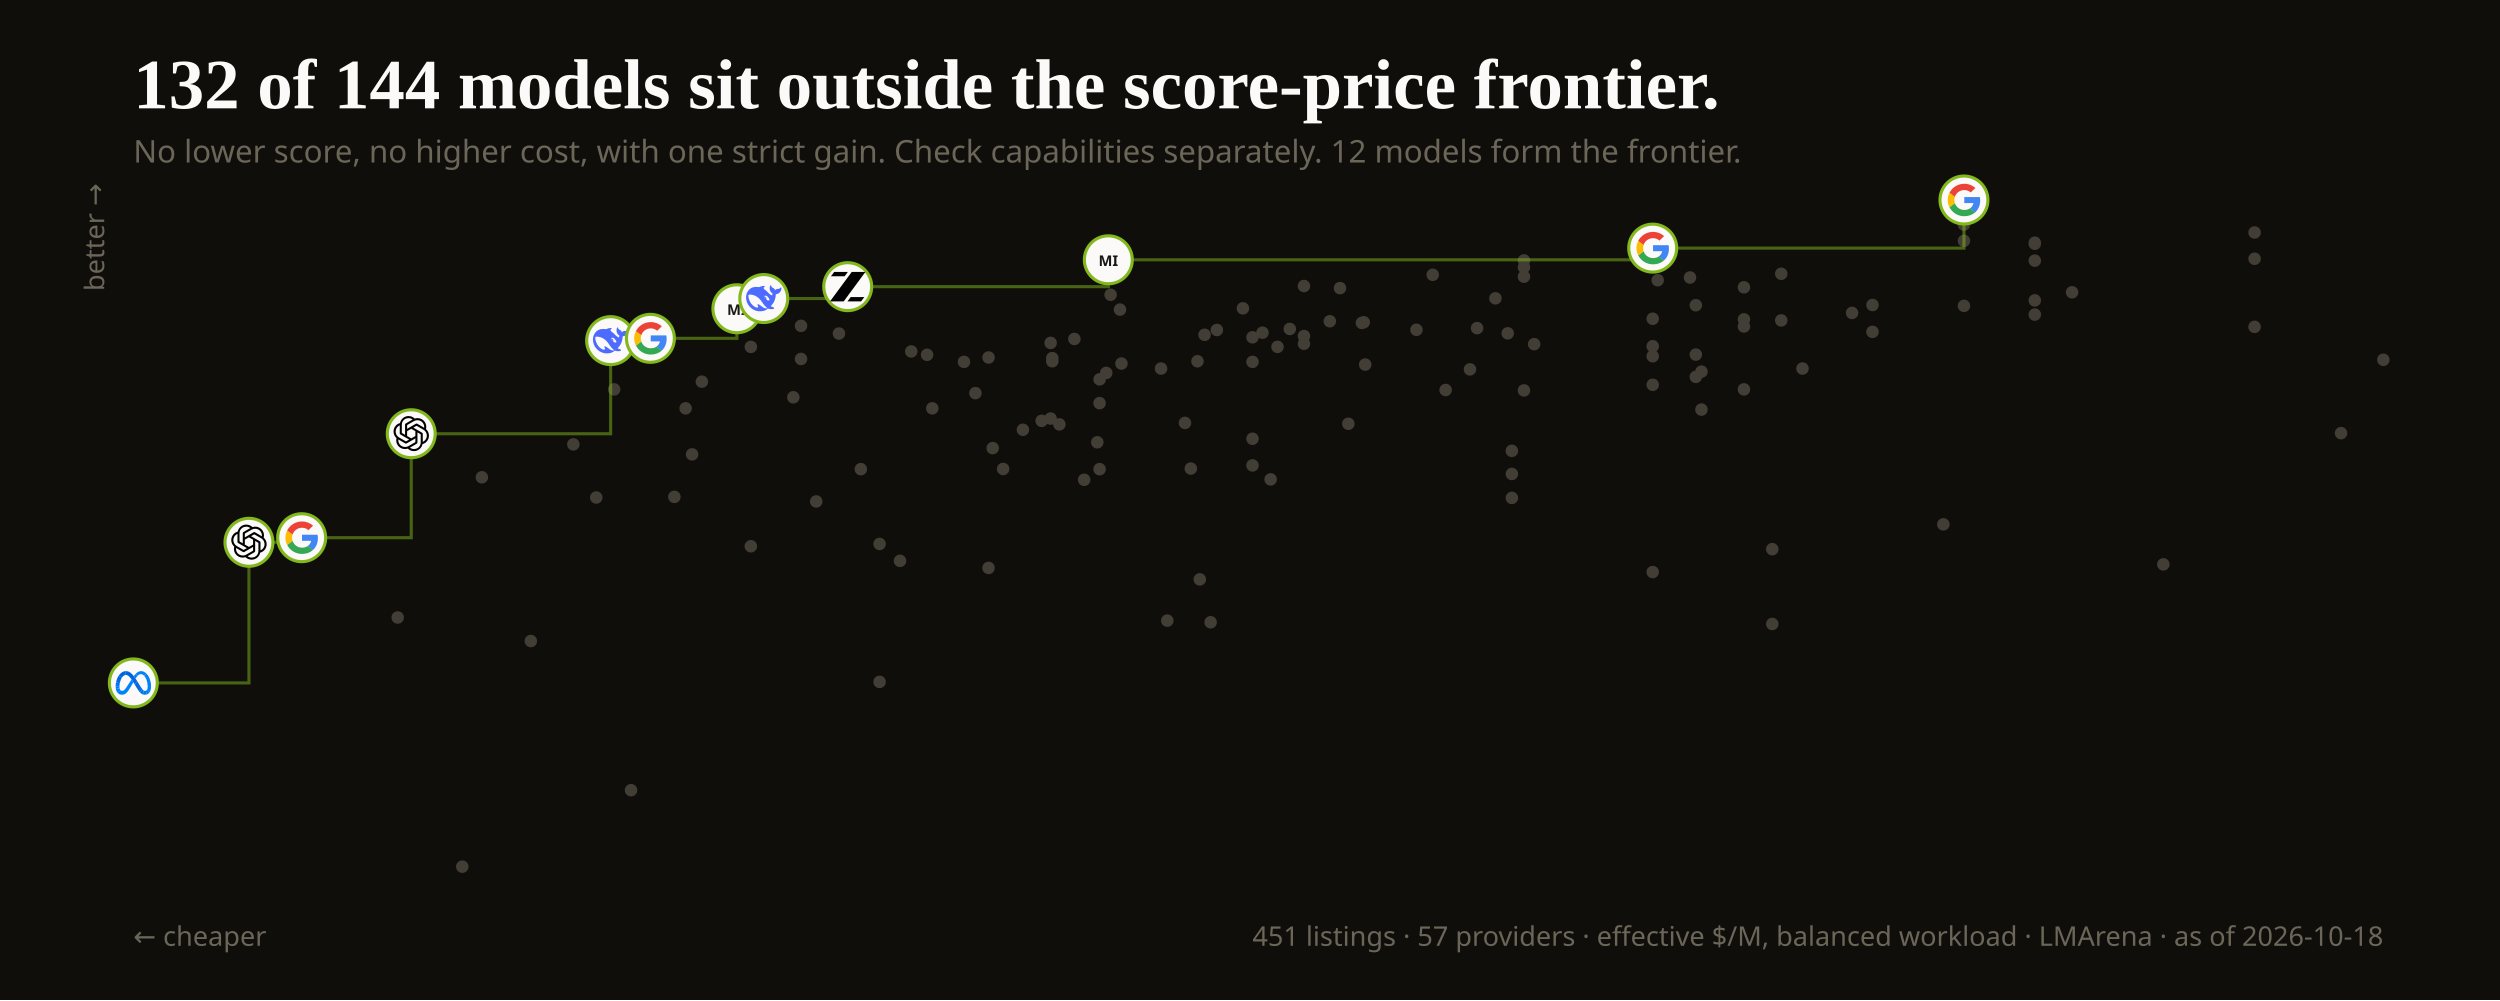
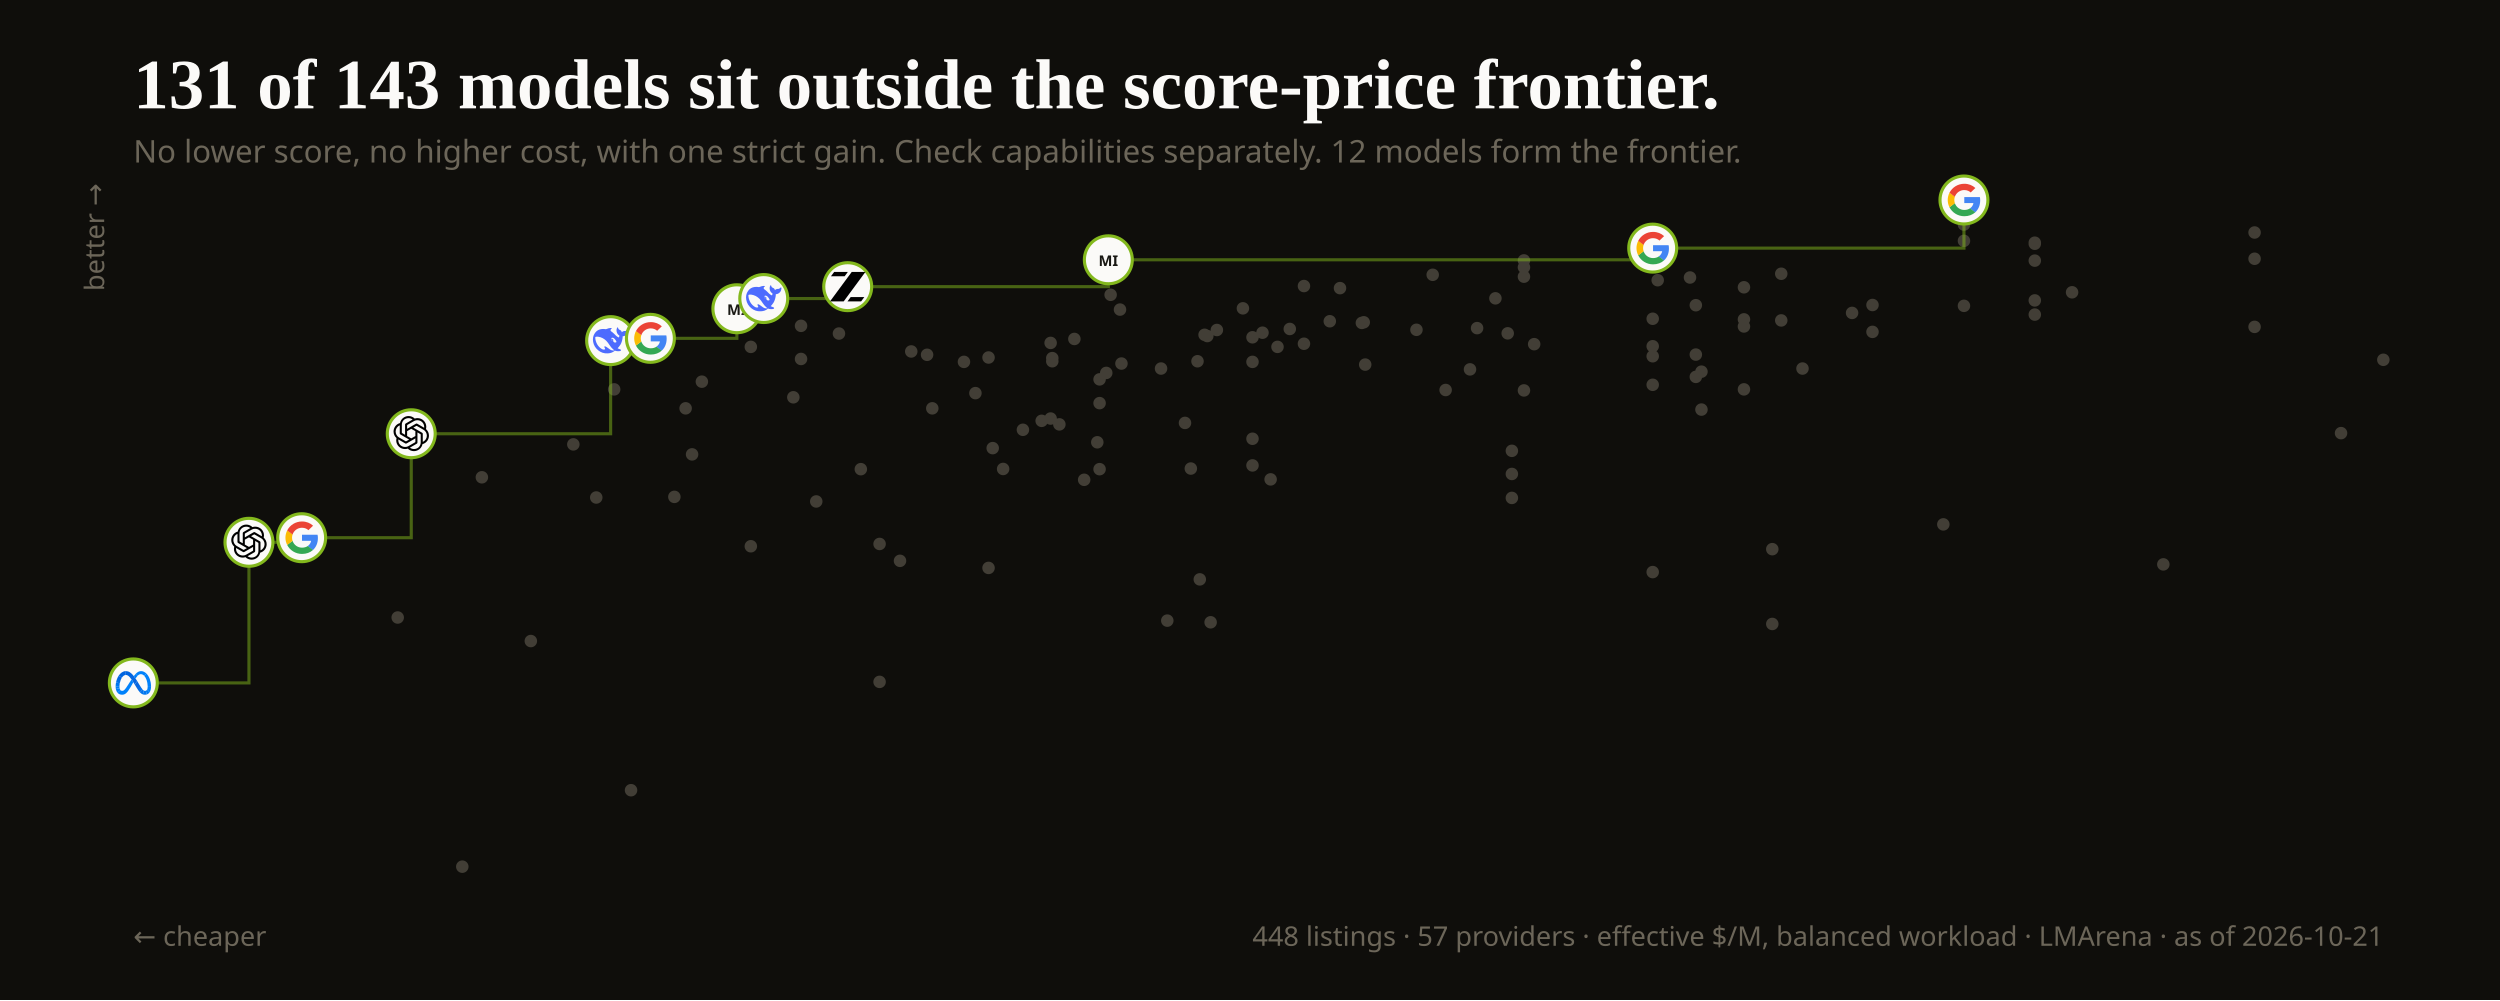
- <svg xmlns="http://www.w3.org/2000/svg" viewBox="0 0 1200 480" width="1200" height="480" role="img" aria-label="132 of 144 rated, priced models are off the score-price frontier. 12 are on it. Capability requirements are separate.">
+ <svg xmlns="http://www.w3.org/2000/svg" viewBox="0 0 1200 480" width="1200" height="480" role="img" aria-label="131 of 143 rated, priced models are off the score-price frontier. 12 are on it. Capability requirements are separate.">
  <rect width="1200" height="480" fill="#0F0E0B" />
-   <text x="64" y="52" fill="#FBFAF8" font-family="Georgia, 'Times New Roman', serif" font-size="34" font-weight="600">132 of 144 models sit outside the score-price frontier.</text>
+   <text x="64" y="52" fill="#FBFAF8" font-family="Georgia, 'Times New Roman', serif" font-size="34" font-weight="600">131 of 143 models sit outside the score-price frontier.</text>
  <text x="64" y="78" fill="#6C6659" font-family="system-ui, sans-serif" font-size="15">No lower score, no higher cost, with one strict gain. Check capabilities separately. 12 models form the frontier.</text>
-   <path d="M942.7 115.6m-3 0a3 3 0 1 0 6 0a3 3 0 1 0 -6 0M679.9 158.3m-3 0a3 3 0 1 0 6 0a3 3 0 1 0 -6 0M736.4 165.2m-3 0a3 3 0 1 0 6 0a3 3 0 1 0 -6 0M837.1 153.3m-3 0a3 3 0 1 0 6 0a3 3 0 1 0 -6 0M837.1 137.9m-3 0a3 3 0 1 0 6 0a3 3 0 1 0 -6 0M380.8 190.7m-3 0a3 3 0 1 0 6 0a3 3 0 1 0 -6 0M837.1 186.9m-3 0a3 3 0 1 0 6 0a3 3 0 1 0 -6 0M942.7 107.8m-3 0a3 3 0 1 0 6 0a3 3 0 1 0 -6 0M793.3 184.7m-3 0a3 3 0 1 0 6 0a3 3 0 1 0 -6 0M1082.2 156.9m-3 0a3 3 0 1 0 6 0a3 3 0 1 0 -6 0M731.5 125.0m-3 0a3 3 0 1 0 6 0a3 3 0 1 0 -6 0M1082.2 111.6m-3 0a3 3 0 1 0 6 0a3 3 0 1 0 -6 0M286.2 238.8m-3 0a3 3 0 1 0 6 0a3 3 0 1 0 -6 0M625.9 137.3m-3 0a3 3 0 1 0 6 0a3 3 0 1 0 -6 0M619.1 157.9m-3 0a3 3 0 1 0 6 0a3 3 0 1 0 -6 0M793.3 126.8m-3 0a3 3 0 1 0 6 0a3 3 0 1 0 -6 0M793.3 166.2m-3 0a3 3 0 1 0 6 0a3 3 0 1 0 -6 0M527.8 193.5m-3 0a3 3 0 1 0 6 0a3 3 0 1 0 -6 0M731.5 128.3m-3 0a3 3 0 1 0 6 0a3 3 0 1 0 -6 0M557.3 176.9m-3 0a3 3 0 1 0 6 0a3 3 0 1 0 -6 0M976.7 116.5m-3 0a3 3 0 1 0 6 0a3 3 0 1 0 -6 0M687.7 131.9m-3 0a3 3 0 1 0 6 0a3 3 0 1 0 -6 0M601.2 161.9m-3 0a3 3 0 1 0 6 0a3 3 0 1 0 -6 0M709.0 157.5m-3 0a3 3 0 1 0 6 0a3 3 0 1 0 -6 0M795.7 134.5m-3 0a3 3 0 1 0 6 0a3 3 0 1 0 -6 0M731.5 132.8m-3 0a3 3 0 1 0 6 0a3 3 0 1 0 -6 0M504.3 164.6m-3 0a3 3 0 1 0 6 0a3 3 0 1 0 -6 0M855.0 153.8m-3 0a3 3 0 1 0 6 0a3 3 0 1 0 -6 0M942.7 146.8m-3 0a3 3 0 1 0 6 0a3 3 0 1 0 -6 0M793.3 153.0m-3 0a3 3 0 1 0 6 0a3 3 0 1 0 -6 0M402.7 160.1m-3 0a3 3 0 1 0 6 0a3 3 0 1 0 -6 0M837.1 156.7m-3 0a3 3 0 1 0 6 0a3 3 0 1 0 -6 0M643.2 138.3m-3 0a3 3 0 1 0 6 0a3 3 0 1 0 -6 0M1082.2 124.2m-3 0a3 3 0 1 0 6 0a3 3 0 1 0 -6 0M537.6 148.6m-3 0a3 3 0 1 0 6 0a3 3 0 1 0 -6 0M515.7 162.7m-3 0a3 3 0 1 0 6 0a3 3 0 1 0 -6 0M976.7 144.2m-3 0a3 3 0 1 0 6 0a3 3 0 1 0 -6 0M811.2 133.2m-3 0a3 3 0 1 0 6 0a3 3 0 1 0 -6 0M693.9 187.2m-3 0a3 3 0 1 0 6 0a3 3 0 1 0 -6 0M793.3 171.0m-3 0a3 3 0 1 0 6 0a3 3 0 1 0 -6 0M994.6 140.3m-3 0a3 3 0 1 0 6 0a3 3 0 1 0 -6 0M654.6 154.7m-3 0a3 3 0 1 0 6 0a3 3 0 1 0 -6 0M533.1 141.5m-3 0a3 3 0 1 0 6 0a3 3 0 1 0 -6 0M360.4 166.5m-3 0a3 3 0 1 0 6 0a3 3 0 1 0 -6 0M596.6 148.0m-3 0a3 3 0 1 0 6 0a3 3 0 1 0 -6 0M976.7 125.1m-3 0a3 3 0 1 0 6 0a3 3 0 1 0 -6 0M717.8 143.2m-3 0a3 3 0 1 0 6 0a3 3 0 1 0 -6 0M384.5 156.4m-3 0a3 3 0 1 0 6 0a3 3 0 1 0 -6 0M578.2 160.7m-3 0a3 3 0 1 0 6 0a3 3 0 1 0 -6 0M723.7 160.0m-3 0a3 3 0 1 0 6 0a3 3 0 1 0 -6 0M481.5 225.1m-3 0a3 3 0 1 0 6 0a3 3 0 1 0 -6 0M527.8 182.1m-3 0a3 3 0 1 0 6 0a3 3 0 1 0 -6 0M508.5 203.7m-3 0a3 3 0 1 0 6 0a3 3 0 1 0 -6 0M705.6 177.3m-3 0a3 3 0 1 0 6 0a3 3 0 1 0 -6 0M889.0 150.2m-3 0a3 3 0 1 0 6 0a3 3 0 1 0 -6 0M476.5 215.1m-3 0a3 3 0 1 0 6 0a3 3 0 1 0 -6 0M538.3 174.5m-3 0a3 3 0 1 0 6 0a3 3 0 1 0 -6 0M468.2 188.7m-3 0a3 3 0 1 0 6 0a3 3 0 1 0 -6 0M531.0 179.0m-3 0a3 3 0 1 0 6 0a3 3 0 1 0 -6 0M574.8 173.4m-3 0a3 3 0 1 0 6 0a3 3 0 1 0 -6 0M294.8 186.9m-3 0a3 3 0 1 0 6 0a3 3 0 1 0 -6 0M855.0 131.4m-3 0a3 3 0 1 0 6 0a3 3 0 1 0 -6 0M898.8 146.4m-3 0a3 3 0 1 0 6 0a3 3 0 1 0 -6 0M606.0 159.7m-3 0a3 3 0 1 0 6 0a3 3 0 1 0 -6 0M526.7 212.3m-3 0a3 3 0 1 0 6 0a3 3 0 1 0 -6 0M638.3 154.2m-3 0a3 3 0 1 0 6 0a3 3 0 1 0 -6 0M976.7 117.0m-3 0a3 3 0 1 0 6 0a3 3 0 1 0 -6 0M336.9 183.2m-3 0a3 3 0 1 0 6 0a3 3 0 1 0 -6 0M653.7 155.0m-3 0a3 3 0 1 0 6 0a3 3 0 1 0 -6 0M332.2 218.1m-3 0a3 3 0 1 0 6 0a3 3 0 1 0 -6 0M625.9 161.3m-3 0a3 3 0 1 0 6 0a3 3 0 1 0 -6 0M865.2 176.9m-3 0a3 3 0 1 0 6 0a3 3 0 1 0 -6 0M504.3 200.9m-3 0a3 3 0 1 0 6 0a3 3 0 1 0 -6 0M601.2 210.6m-3 0a3 3 0 1 0 6 0a3 3 0 1 0 -6 0M437.4 168.7m-3 0a3 3 0 1 0 6 0a3 3 0 1 0 -6 0M976.7 151.0m-3 0a3 3 0 1 0 6 0a3 3 0 1 0 -6 0M814.0 170.2m-3 0a3 3 0 1 0 6 0a3 3 0 1 0 -6 0M527.8 225.2m-3 0a3 3 0 1 0 6 0a3 3 0 1 0 -6 0M731.5 187.4m-3 0a3 3 0 1 0 6 0a3 3 0 1 0 -6 0M584.1 158.4m-3 0a3 3 0 1 0 6 0a3 3 0 1 0 -6 0M898.8 159.3m-3 0a3 3 0 1 0 6 0a3 3 0 1 0 -6 0M445.0 170.3m-3 0a3 3 0 1 0 6 0a3 3 0 1 0 -6 0M474.5 171.6m-3 0a3 3 0 1 0 6 0a3 3 0 1 0 -6 0M505.1 173.4m-3 0a3 3 0 1 0 6 0a3 3 0 1 0 -6 0M491.0 206.3m-3 0a3 3 0 1 0 6 0a3 3 0 1 0 -6 0M462.7 173.7m-3 0a3 3 0 1 0 6 0a3 3 0 1 0 -6 0M505.1 171.9m-3 0a3 3 0 1 0 6 0a3 3 0 1 0 -6 0M609.9 230.1m-3 0a3 3 0 1 0 6 0a3 3 0 1 0 -6 0M814.0 180.9m-3 0a3 3 0 1 0 6 0a3 3 0 1 0 -6 0M568.8 203.0m-3 0a3 3 0 1 0 6 0a3 3 0 1 0 -6 0M323.7 238.5m-3 0a3 3 0 1 0 6 0a3 3 0 1 0 -6 0M1144.0 172.7m-3 0a3 3 0 1 0 6 0a3 3 0 1 0 -6 0M329.1 196.0m-3 0a3 3 0 1 0 6 0a3 3 0 1 0 -6 0M625.9 165.0m-3 0a3 3 0 1 0 6 0a3 3 0 1 0 -6 0M447.5 196.0m-3 0a3 3 0 1 0 6 0a3 3 0 1 0 -6 0M655.3 175.0m-3 0a3 3 0 1 0 6 0a3 3 0 1 0 -6 0M384.5 172.3m-3 0a3 3 0 1 0 6 0a3 3 0 1 0 -6 0M601.2 223.4m-3 0a3 3 0 1 0 6 0a3 3 0 1 0 -6 0M601.2 173.7m-3 0a3 3 0 1 0 6 0a3 3 0 1 0 -6 0M814.0 146.5m-3 0a3 3 0 1 0 6 0a3 3 0 1 0 -6 0M613.2 166.5m-3 0a3 3 0 1 0 6 0a3 3 0 1 0 -6 0M391.8 240.7m-3 0a3 3 0 1 0 6 0a3 3 0 1 0 -6 0M413.2 225.2m-3 0a3 3 0 1 0 6 0a3 3 0 1 0 -6 0M816.7 178.4m-3 0a3 3 0 1 0 6 0a3 3 0 1 0 -6 0M725.7 216.4m-3 0a3 3 0 1 0 6 0a3 3 0 1 0 -6 0M816.7 196.6m-3 0a3 3 0 1 0 6 0a3 3 0 1 0 -6 0M571.6 224.9m-3 0a3 3 0 1 0 6 0a3 3 0 1 0 -6 0M360.4 262.2m-3 0a3 3 0 1 0 6 0a3 3 0 1 0 -6 0M500.0 202.0m-3 0a3 3 0 1 0 6 0a3 3 0 1 0 -6 0M231.3 229.1m-3 0a3 3 0 1 0 6 0a3 3 0 1 0 -6 0M275.2 213.3m-3 0a3 3 0 1 0 6 0a3 3 0 1 0 -6 0M725.7 227.5m-3 0a3 3 0 1 0 6 0a3 3 0 1 0 -6 0M725.7 239.0m-3 0a3 3 0 1 0 6 0a3 3 0 1 0 -6 0M190.9 296.4m-3 0a3 3 0 1 0 6 0a3 3 0 1 0 -6 0M647.2 203.4m-3 0a3 3 0 1 0 6 0a3 3 0 1 0 -6 0M254.8 307.7m-3 0a3 3 0 1 0 6 0a3 3 0 1 0 -6 0M520.4 230.3m-3 0a3 3 0 1 0 6 0a3 3 0 1 0 -6 0M1123.7 207.9m-3 0a3 3 0 1 0 6 0a3 3 0 1 0 -6 0M432.0 269.2m-3 0a3 3 0 1 0 6 0a3 3 0 1 0 -6 0M793.3 274.6m-3 0a3 3 0 1 0 6 0a3 3 0 1 0 -6 0M581.1 298.7m-3 0a3 3 0 1 0 6 0a3 3 0 1 0 -6 0M221.9 416.0m-3 0a3 3 0 1 0 6 0a3 3 0 1 0 -6 0M302.9 379.3m-3 0a3 3 0 1 0 6 0a3 3 0 1 0 -6 0M474.5 272.6m-3 0a3 3 0 1 0 6 0a3 3 0 1 0 -6 0M422.2 327.3m-3 0a3 3 0 1 0 6 0a3 3 0 1 0 -6 0M850.7 299.5m-3 0a3 3 0 1 0 6 0a3 3 0 1 0 -6 0M850.7 263.6m-3 0a3 3 0 1 0 6 0a3 3 0 1 0 -6 0M575.9 278.1m-3 0a3 3 0 1 0 6 0a3 3 0 1 0 -6 0M422.2 261.1m-3 0a3 3 0 1 0 6 0a3 3 0 1 0 -6 0M560.3 297.9m-3 0a3 3 0 1 0 6 0a3 3 0 1 0 -6 0M932.8 251.7m-3 0a3 3 0 1 0 6 0a3 3 0 1 0 -6 0M1038.4 270.9m-3 0a3 3 0 1 0 6 0a3 3 0 1 0 -6 0" fill="#6C6659" fill-opacity="0.55" />
+   <path d="M942.7 115.6m-3 0a3 3 0 1 0 6 0a3 3 0 1 0 -6 0M679.9 158.3m-3 0a3 3 0 1 0 6 0a3 3 0 1 0 -6 0M736.4 165.2m-3 0a3 3 0 1 0 6 0a3 3 0 1 0 -6 0M837.1 153.3m-3 0a3 3 0 1 0 6 0a3 3 0 1 0 -6 0M837.1 137.9m-3 0a3 3 0 1 0 6 0a3 3 0 1 0 -6 0M380.8 190.7m-3 0a3 3 0 1 0 6 0a3 3 0 1 0 -6 0M837.1 186.9m-3 0a3 3 0 1 0 6 0a3 3 0 1 0 -6 0M942.7 107.8m-3 0a3 3 0 1 0 6 0a3 3 0 1 0 -6 0M793.3 184.7m-3 0a3 3 0 1 0 6 0a3 3 0 1 0 -6 0M1082.2 156.9m-3 0a3 3 0 1 0 6 0a3 3 0 1 0 -6 0M731.5 125.0m-3 0a3 3 0 1 0 6 0a3 3 0 1 0 -6 0M1082.2 111.6m-3 0a3 3 0 1 0 6 0a3 3 0 1 0 -6 0M286.2 238.8m-3 0a3 3 0 1 0 6 0a3 3 0 1 0 -6 0M625.9 137.3m-3 0a3 3 0 1 0 6 0a3 3 0 1 0 -6 0M619.1 157.9m-3 0a3 3 0 1 0 6 0a3 3 0 1 0 -6 0M793.3 126.8m-3 0a3 3 0 1 0 6 0a3 3 0 1 0 -6 0M793.3 166.2m-3 0a3 3 0 1 0 6 0a3 3 0 1 0 -6 0M527.8 193.5m-3 0a3 3 0 1 0 6 0a3 3 0 1 0 -6 0M731.5 128.3m-3 0a3 3 0 1 0 6 0a3 3 0 1 0 -6 0M557.3 176.9m-3 0a3 3 0 1 0 6 0a3 3 0 1 0 -6 0M976.7 116.5m-3 0a3 3 0 1 0 6 0a3 3 0 1 0 -6 0M687.7 131.9m-3 0a3 3 0 1 0 6 0a3 3 0 1 0 -6 0M601.2 161.9m-3 0a3 3 0 1 0 6 0a3 3 0 1 0 -6 0M709.0 157.5m-3 0a3 3 0 1 0 6 0a3 3 0 1 0 -6 0M795.7 134.5m-3 0a3 3 0 1 0 6 0a3 3 0 1 0 -6 0M731.5 132.8m-3 0a3 3 0 1 0 6 0a3 3 0 1 0 -6 0M504.3 164.6m-3 0a3 3 0 1 0 6 0a3 3 0 1 0 -6 0M855.0 153.8m-3 0a3 3 0 1 0 6 0a3 3 0 1 0 -6 0M942.7 146.8m-3 0a3 3 0 1 0 6 0a3 3 0 1 0 -6 0M793.3 153.0m-3 0a3 3 0 1 0 6 0a3 3 0 1 0 -6 0M402.7 160.1m-3 0a3 3 0 1 0 6 0a3 3 0 1 0 -6 0M837.1 156.7m-3 0a3 3 0 1 0 6 0a3 3 0 1 0 -6 0M643.2 138.3m-3 0a3 3 0 1 0 6 0a3 3 0 1 0 -6 0M1082.2 124.2m-3 0a3 3 0 1 0 6 0a3 3 0 1 0 -6 0M537.6 148.6m-3 0a3 3 0 1 0 6 0a3 3 0 1 0 -6 0M515.7 162.7m-3 0a3 3 0 1 0 6 0a3 3 0 1 0 -6 0M976.7 144.2m-3 0a3 3 0 1 0 6 0a3 3 0 1 0 -6 0M811.2 133.2m-3 0a3 3 0 1 0 6 0a3 3 0 1 0 -6 0M693.9 187.2m-3 0a3 3 0 1 0 6 0a3 3 0 1 0 -6 0M793.3 171.0m-3 0a3 3 0 1 0 6 0a3 3 0 1 0 -6 0M994.6 140.3m-3 0a3 3 0 1 0 6 0a3 3 0 1 0 -6 0M654.6 154.7m-3 0a3 3 0 1 0 6 0a3 3 0 1 0 -6 0M533.1 141.5m-3 0a3 3 0 1 0 6 0a3 3 0 1 0 -6 0M360.4 166.5m-3 0a3 3 0 1 0 6 0a3 3 0 1 0 -6 0M596.6 148.0m-3 0a3 3 0 1 0 6 0a3 3 0 1 0 -6 0M976.7 125.1m-3 0a3 3 0 1 0 6 0a3 3 0 1 0 -6 0M717.8 143.2m-3 0a3 3 0 1 0 6 0a3 3 0 1 0 -6 0M384.5 156.4m-3 0a3 3 0 1 0 6 0a3 3 0 1 0 -6 0M578.2 160.7m-3 0a3 3 0 1 0 6 0a3 3 0 1 0 -6 0M723.7 160.0m-3 0a3 3 0 1 0 6 0a3 3 0 1 0 -6 0M481.5 225.1m-3 0a3 3 0 1 0 6 0a3 3 0 1 0 -6 0M527.8 182.1m-3 0a3 3 0 1 0 6 0a3 3 0 1 0 -6 0M508.5 203.7m-3 0a3 3 0 1 0 6 0a3 3 0 1 0 -6 0M705.6 177.3m-3 0a3 3 0 1 0 6 0a3 3 0 1 0 -6 0M889.0 150.2m-3 0a3 3 0 1 0 6 0a3 3 0 1 0 -6 0M476.5 215.1m-3 0a3 3 0 1 0 6 0a3 3 0 1 0 -6 0M538.3 174.5m-3 0a3 3 0 1 0 6 0a3 3 0 1 0 -6 0M468.2 188.7m-3 0a3 3 0 1 0 6 0a3 3 0 1 0 -6 0M531.0 179.0m-3 0a3 3 0 1 0 6 0a3 3 0 1 0 -6 0M574.8 173.4m-3 0a3 3 0 1 0 6 0a3 3 0 1 0 -6 0M294.8 186.9m-3 0a3 3 0 1 0 6 0a3 3 0 1 0 -6 0M855.0 131.4m-3 0a3 3 0 1 0 6 0a3 3 0 1 0 -6 0M898.8 146.4m-3 0a3 3 0 1 0 6 0a3 3 0 1 0 -6 0M606.0 159.7m-3 0a3 3 0 1 0 6 0a3 3 0 1 0 -6 0M526.7 212.3m-3 0a3 3 0 1 0 6 0a3 3 0 1 0 -6 0M638.3 154.2m-3 0a3 3 0 1 0 6 0a3 3 0 1 0 -6 0M976.7 117.0m-3 0a3 3 0 1 0 6 0a3 3 0 1 0 -6 0M336.9 183.2m-3 0a3 3 0 1 0 6 0a3 3 0 1 0 -6 0M653.7 155.0m-3 0a3 3 0 1 0 6 0a3 3 0 1 0 -6 0M332.2 218.1m-3 0a3 3 0 1 0 6 0a3 3 0 1 0 -6 0M579.5 161.3m-3 0a3 3 0 1 0 6 0a3 3 0 1 0 -6 0M865.2 176.9m-3 0a3 3 0 1 0 6 0a3 3 0 1 0 -6 0M504.3 200.9m-3 0a3 3 0 1 0 6 0a3 3 0 1 0 -6 0M601.2 210.6m-3 0a3 3 0 1 0 6 0a3 3 0 1 0 -6 0M437.4 168.7m-3 0a3 3 0 1 0 6 0a3 3 0 1 0 -6 0M976.7 151.0m-3 0a3 3 0 1 0 6 0a3 3 0 1 0 -6 0M814.0 170.2m-3 0a3 3 0 1 0 6 0a3 3 0 1 0 -6 0M527.8 225.2m-3 0a3 3 0 1 0 6 0a3 3 0 1 0 -6 0M731.5 187.4m-3 0a3 3 0 1 0 6 0a3 3 0 1 0 -6 0M584.1 158.4m-3 0a3 3 0 1 0 6 0a3 3 0 1 0 -6 0M898.8 159.3m-3 0a3 3 0 1 0 6 0a3 3 0 1 0 -6 0M445.0 170.3m-3 0a3 3 0 1 0 6 0a3 3 0 1 0 -6 0M474.5 171.6m-3 0a3 3 0 1 0 6 0a3 3 0 1 0 -6 0M505.1 173.4m-3 0a3 3 0 1 0 6 0a3 3 0 1 0 -6 0M491.0 206.3m-3 0a3 3 0 1 0 6 0a3 3 0 1 0 -6 0M462.7 173.7m-3 0a3 3 0 1 0 6 0a3 3 0 1 0 -6 0M505.1 171.9m-3 0a3 3 0 1 0 6 0a3 3 0 1 0 -6 0M609.9 230.1m-3 0a3 3 0 1 0 6 0a3 3 0 1 0 -6 0M814.0 180.9m-3 0a3 3 0 1 0 6 0a3 3 0 1 0 -6 0M568.8 203.0m-3 0a3 3 0 1 0 6 0a3 3 0 1 0 -6 0M323.7 238.5m-3 0a3 3 0 1 0 6 0a3 3 0 1 0 -6 0M1144.0 172.7m-3 0a3 3 0 1 0 6 0a3 3 0 1 0 -6 0M329.1 196.0m-3 0a3 3 0 1 0 6 0a3 3 0 1 0 -6 0M625.9 165.0m-3 0a3 3 0 1 0 6 0a3 3 0 1 0 -6 0M447.5 196.0m-3 0a3 3 0 1 0 6 0a3 3 0 1 0 -6 0M655.3 175.0m-3 0a3 3 0 1 0 6 0a3 3 0 1 0 -6 0M384.5 172.3m-3 0a3 3 0 1 0 6 0a3 3 0 1 0 -6 0M601.2 223.4m-3 0a3 3 0 1 0 6 0a3 3 0 1 0 -6 0M601.2 173.7m-3 0a3 3 0 1 0 6 0a3 3 0 1 0 -6 0M814.0 146.5m-3 0a3 3 0 1 0 6 0a3 3 0 1 0 -6 0M613.2 166.5m-3 0a3 3 0 1 0 6 0a3 3 0 1 0 -6 0M391.8 240.7m-3 0a3 3 0 1 0 6 0a3 3 0 1 0 -6 0M413.2 225.2m-3 0a3 3 0 1 0 6 0a3 3 0 1 0 -6 0M816.7 178.4m-3 0a3 3 0 1 0 6 0a3 3 0 1 0 -6 0M725.7 216.4m-3 0a3 3 0 1 0 6 0a3 3 0 1 0 -6 0M816.7 196.6m-3 0a3 3 0 1 0 6 0a3 3 0 1 0 -6 0M571.6 224.9m-3 0a3 3 0 1 0 6 0a3 3 0 1 0 -6 0M360.4 262.2m-3 0a3 3 0 1 0 6 0a3 3 0 1 0 -6 0M500.0 202.0m-3 0a3 3 0 1 0 6 0a3 3 0 1 0 -6 0M231.3 229.1m-3 0a3 3 0 1 0 6 0a3 3 0 1 0 -6 0M275.2 213.3m-3 0a3 3 0 1 0 6 0a3 3 0 1 0 -6 0M725.7 227.5m-3 0a3 3 0 1 0 6 0a3 3 0 1 0 -6 0M725.7 239.0m-3 0a3 3 0 1 0 6 0a3 3 0 1 0 -6 0M190.9 296.4m-3 0a3 3 0 1 0 6 0a3 3 0 1 0 -6 0M254.8 307.7m-3 0a3 3 0 1 0 6 0a3 3 0 1 0 -6 0M520.4 230.3m-3 0a3 3 0 1 0 6 0a3 3 0 1 0 -6 0M1123.7 207.9m-3 0a3 3 0 1 0 6 0a3 3 0 1 0 -6 0M432.0 269.2m-3 0a3 3 0 1 0 6 0a3 3 0 1 0 -6 0M793.3 274.6m-3 0a3 3 0 1 0 6 0a3 3 0 1 0 -6 0M581.1 298.7m-3 0a3 3 0 1 0 6 0a3 3 0 1 0 -6 0M221.9 416.0m-3 0a3 3 0 1 0 6 0a3 3 0 1 0 -6 0M302.9 379.3m-3 0a3 3 0 1 0 6 0a3 3 0 1 0 -6 0M474.5 272.6m-3 0a3 3 0 1 0 6 0a3 3 0 1 0 -6 0M422.2 327.3m-3 0a3 3 0 1 0 6 0a3 3 0 1 0 -6 0M850.7 299.5m-3 0a3 3 0 1 0 6 0a3 3 0 1 0 -6 0M850.7 263.6m-3 0a3 3 0 1 0 6 0a3 3 0 1 0 -6 0M575.9 278.1m-3 0a3 3 0 1 0 6 0a3 3 0 1 0 -6 0M422.2 261.1m-3 0a3 3 0 1 0 6 0a3 3 0 1 0 -6 0M560.3 297.9m-3 0a3 3 0 1 0 6 0a3 3 0 1 0 -6 0M932.8 251.7m-3 0a3 3 0 1 0 6 0a3 3 0 1 0 -6 0M1038.4 270.9m-3 0a3 3 0 1 0 6 0a3 3 0 1 0 -6 0" fill="#6C6659" fill-opacity="0.55" />
  <path d="M64.0 327.8L119.5 327.8L119.5 260.3L144.8 260.3L144.8 258.1L197.4 258.1L197.4 208.2L293.1 208.2L293.1 163.5L312.2 163.5L312.2 162.4L353.7 162.4L353.7 148.2L366.6 148.2L366.6 143.3L406.9 143.3L406.9 137.6L532.0 137.6L532.0 124.7L793.3 124.7L793.3 119.1L942.7 119.1L942.7 96.0" fill="none" stroke="#83B81D" stroke-width="1.5" stroke-opacity="0.5" />
  <circle cx="64.0" cy="327.8" r="11.5" fill="#FBFAF8" />
  <circle cx="64.0" cy="327.8" r="11.5" fill="none" stroke="#83B81D" stroke-width="1.5" />
  <svg x="55.5" y="319.3" width="17" height="17" viewBox="0 0 24 24">
    <path d="M6.897 4h-.024l-.031 2.615h.022c1.715 0 3.046 1.357 5.94 6.246l.175.297.012.02 1.62-2.438-.012-.019a48.763 48.763 0 00-1.098-1.716 28.01 28.01 0 00-1.175-1.629C10.413 4.932 8.812 4 6.896 4z" fill="url(#lobe-icons-meta-0-_R_0_)" />
    <path d="M6.873 4C4.95 4.01 3.247 5.258 2.02 7.17a4.352 4.352 0 00-.01.017l2.254 1.231.011-.017c.718-1.083 1.61-1.774 2.568-1.785h.021L6.896 4h-.023z" fill="url(#lobe-icons-meta-1-_R_0_)" />
    <path d="M2.019 7.17l-.011.017C1.2 8.447.598 9.995.274 11.664l-.005.022 2.534.6.004-.022c.27-1.467.786-2.828 1.456-3.845l.011-.017L2.02 7.17z" fill="url(#lobe-icons-meta-2-_R_0_)" />
    <path d="M2.807 12.264l-2.533-.6-.005.022c-.177.918-.267 1.851-.269 2.786v.023l2.598.233v-.023a12.591 12.591 0 01.21-2.44z" fill="url(#lobe-icons-meta-3-_R_0_)" />
    <path d="M2.677 15.537a5.462 5.462 0 01-.079-.813v-.022L0 14.468v.024a8.89 8.89 0 00.146 1.652l2.535-.585a4.106 4.106 0 01-.004-.022z" fill="url(#lobe-icons-meta-4-_R_0_)" />
    <path d="M3.27 16.89c-.284-.31-.484-.756-.589-1.328l-.004-.021-2.535.585.004.021c.192 1.01.568 1.85 1.106 2.487l.014.017 2.018-1.745a2.106 2.106 0 01-.015-.016z" fill="url(#lobe-icons-meta-5-_R_0_)" />
    <path d="M10.78 9.654c-1.528 2.35-2.454 3.825-2.454 3.825-2.035 3.2-2.739 3.917-3.871 3.917a1.545 1.545 0 01-1.186-.508l-2.017 1.744.014.017C2.01 19.518 3.058 20 4.356 20c1.963 0 3.374-.928 5.884-5.33l1.766-3.13a41.283 41.283 0 00-1.227-1.886z" fill="#0082FB" />
    <path d="M13.502 5.946l-.016.016c-.4.43-.786.908-1.16 1.416.378.483.768 1.024 1.175 1.63.48-.743.928-1.345 1.367-1.807l.016-.016-1.382-1.24z" fill="url(#lobe-icons-meta-6-_R_0_)" />
    <path d="M20.918 5.713C19.853 4.633 18.583 4 17.225 4c-1.432 0-2.637.787-3.723 1.944l-.016.016 1.382 1.24.016-.017c.715-.747 1.408-1.12 2.176-1.12.826 0 1.6.39 2.27 1.075l.015.016 1.589-1.425-.016-.016z" fill="#0082FB" />
    <path d="M23.998 14.125c-.06-3.467-1.27-6.566-3.064-8.396l-.016-.016-1.588 1.424.015.016c1.35 1.392 2.277 3.98 2.361 6.971v.023h2.292v-.022z" fill="url(#lobe-icons-meta-7-_R_0_)" />
    <path d="M23.998 14.15v-.023h-2.292v.022c.004.14.006.282.006.424 0 .815-.121 1.474-.368 1.95l-.011.022 1.708 1.782.013-.02c.62-.96.946-2.293.946-3.91 0-.083 0-.165-.002-.247z" fill="url(#lobe-icons-meta-8-_R_0_)" />
    <path d="M21.344 16.52l-.011.02c-.214.402-.519.67-.917.787l.778 2.462a3.493 3.493 0 00.438-.182 3.558 3.558 0 001.366-1.218l.044-.065.012-.02-1.71-1.784z" fill="url(#lobe-icons-meta-9-_R_0_)" />
    <path d="M19.92 17.393c-.262 0-.492-.039-.718-.14l-.798 2.522c.449.153.927.222 1.46.222.492 0 .943-.073 1.352-.215l-.78-2.462c-.167.05-.341.075-.517.073z" fill="url(#lobe-icons-meta-10-_R_0_)" />
    <path d="M18.323 16.534l-.014-.017-1.836 1.914.016.017c.637.682 1.246 1.105 1.937 1.337l.797-2.52c-.291-.125-.573-.353-.9-.731z" fill="url(#lobe-icons-meta-11-_R_0_)" />
    <path d="M18.309 16.515c-.55-.642-1.232-1.712-2.303-3.44l-1.396-2.336-.011-.02-1.62 2.438.012.02.989 1.668c.959 1.61 1.74 2.774 2.493 3.585l.016.016 1.834-1.914a2.353 2.353 0 01-.014-.017z" fill="url(#lobe-icons-meta-12-_R_0_)" />
    <defs>
      <linearGradient id="lobe-icons-meta-0-_R_0_" x1="75.897%" x2="26.312%" y1="89.199%" y2="12.194%">
        <stop offset=".06%" stop-color="#0867DF" />
        <stop offset="45.39%" stop-color="#0668E1" />
        <stop offset="85.91%" stop-color="#0064E0" />
      </linearGradient>
      <linearGradient id="lobe-icons-meta-1-_R_0_" x1="21.67%" x2="97.068%" y1="75.874%" y2="23.985%">
        <stop offset="13.23%" stop-color="#0064DF" />
        <stop offset="99.88%" stop-color="#0064E0" />
      </linearGradient>
      <linearGradient id="lobe-icons-meta-2-_R_0_" x1="38.263%" x2="60.895%" y1="89.127%" y2="16.131%">
        <stop offset="1.47%" stop-color="#0072EC" />
        <stop offset="68.81%" stop-color="#0064DF" />
      </linearGradient>
      <linearGradient id="lobe-icons-meta-3-_R_0_" x1="47.032%" x2="52.15%" y1="90.19%" y2="15.745%">
        <stop offset="7.31%" stop-color="#007CF6" />
        <stop offset="99.43%" stop-color="#0072EC" />
      </linearGradient>
      <linearGradient id="lobe-icons-meta-4-_R_0_" x1="52.155%" x2="47.591%" y1="58.301%" y2="37.004%">
        <stop offset="7.31%" stop-color="#007FF9" />
        <stop offset="100%" stop-color="#007CF6" />
      </linearGradient>
      <linearGradient id="lobe-icons-meta-5-_R_0_" x1="37.689%" x2="61.961%" y1="12.502%" y2="63.624%">
        <stop offset="7.31%" stop-color="#007FF9" />
        <stop offset="100%" stop-color="#0082FB" />
      </linearGradient>
      <linearGradient id="lobe-icons-meta-6-_R_0_" x1="34.808%" x2="62.313%" y1="68.859%" y2="23.174%">
        <stop offset="27.99%" stop-color="#007FF8" />
        <stop offset="91.41%" stop-color="#0082FB" />
      </linearGradient>
      <linearGradient id="lobe-icons-meta-7-_R_0_" x1="43.762%" x2="57.602%" y1="6.235%" y2="98.514%">
        <stop offset="0%" stop-color="#0082FB" />
        <stop offset="99.95%" stop-color="#0081FA" />
      </linearGradient>
      <linearGradient id="lobe-icons-meta-8-_R_0_" x1="60.055%" x2="39.88%" y1="4.661%" y2="69.077%">
        <stop offset="6.19%" stop-color="#0081FA" />
        <stop offset="100%" stop-color="#0080F9" />
      </linearGradient>
      <linearGradient id="lobe-icons-meta-9-_R_0_" x1="30.282%" x2="61.081%" y1="59.32%" y2="33.244%">
        <stop offset="0%" stop-color="#027AF3" />
        <stop offset="100%" stop-color="#0080F9" />
      </linearGradient>
      <linearGradient id="lobe-icons-meta-10-_R_0_" x1="20.433%" x2="82.112%" y1="50.001%" y2="50.001%">
        <stop offset="0%" stop-color="#0377EF" />
        <stop offset="99.94%" stop-color="#0279F1" />
      </linearGradient>
      <linearGradient id="lobe-icons-meta-11-_R_0_" x1="40.303%" x2="72.394%" y1="35.298%" y2="57.811%">
        <stop offset=".19%" stop-color="#0471E9" />
        <stop offset="100%" stop-color="#0377EF" />
      </linearGradient>
      <linearGradient id="lobe-icons-meta-12-_R_0_" x1="32.254%" x2="68.003%" y1="19.719%" y2="84.908%">
        <stop offset="27.65%" stop-color="#0867DF" />
        <stop offset="100%" stop-color="#0471E9" />
      </linearGradient>
    </defs>
  </svg>
  <circle cx="119.5" cy="260.3" r="11.5" fill="#FBFAF8" />
  <circle cx="119.5" cy="260.3" r="11.5" fill="none" stroke="#83B81D" stroke-width="1.5" />
  <svg x="111.0" y="251.8" width="17" height="17" viewBox="0 0 24 24">
    <path d="M9.205 8.658v-2.26c0-.19.072-.333.238-.428l4.543-2.616c.619-.357 1.356-.523 2.117-.523 2.854 0 4.662 2.212 4.662 4.566 0 .167 0 .357-.024.547l-4.71-2.759a.797.797 0 00-.856 0l-5.97 3.473zm10.609 8.8V12.06c0-.333-.143-.57-.429-.737l-5.97-3.473 1.95-1.118a.433.433 0 01.476 0l4.543 2.617c1.309.76 2.189 2.378 2.189 3.948 0 1.808-1.07 3.473-2.76 4.163zM7.802 12.703l-1.95-1.142c-.167-.095-.239-.238-.239-.428V5.899c0-2.545 1.95-4.472 4.591-4.472 1 0 1.927.333 2.712.928L8.23 5.067c-.285.166-.428.404-.428.737v6.898zM12 15.128l-2.795-1.57v-3.33L12 8.658l2.795 1.57v3.33L12 15.128zm1.796 7.23c-1 0-1.927-.332-2.712-.927l4.686-2.712c.285-.166.428-.404.428-.737v-6.898l1.974 1.142c.167.095.238.238.238.428v5.233c0 2.545-1.974 4.472-4.614 4.472zm-5.637-5.303l-4.544-2.617c-1.308-.761-2.188-2.378-2.188-3.948A4.482 4.482 0 014.21 6.327v5.423c0 .333.143.571.428.738l5.947 3.449-1.95 1.118a.432.432 0 01-.476 0zm-.262 3.9c-2.688 0-4.662-2.021-4.662-4.519 0-.19.024-.38.047-.57l4.686 2.71c.286.167.571.167.856 0l5.97-3.448v2.26c0 .19-.07.333-.237.428l-4.543 2.616c-.619.357-1.356.523-2.117.523zm5.899 2.83a5.947 5.947 0 005.827-4.756C22.287 18.339 24 15.84 24 13.296c0-1.665-.713-3.282-1.998-4.448.119-.5.19-.999.19-1.498 0-3.401-2.759-5.947-5.946-5.947-.642 0-1.26.095-1.88.31A5.962 5.962 0 0010.205 0a5.947 5.947 0 00-5.827 4.757C1.713 5.447 0 7.945 0 10.49c0 1.666.713 3.283 1.998 4.448-.119.5-.19 1-.19 1.499 0 3.401 2.759 5.946 5.946 5.946.642 0 1.26-.095 1.88-.309a5.96 5.96 0 004.162 1.713z" />
  </svg>
  <circle cx="144.8" cy="258.1" r="11.5" fill="#FBFAF8" />
  <circle cx="144.8" cy="258.1" r="11.5" fill="none" stroke="#83B81D" stroke-width="1.5" />
  <svg x="136.3" y="249.6" width="17" height="17" viewBox="0 0 24 24">
    <path d="M23 12.245c0-.905-.075-1.565-.236-2.25h-10.54v4.083h6.186c-.124 1.014-.797 2.542-2.294 3.569l-.021.136 3.332 2.53.23.022C21.779 18.417 23 15.593 23 12.245z" fill="#4285F4" />
    <path d="M12.225 23c3.03 0 5.574-.978 7.433-2.665l-3.542-2.688c-.948.648-2.22 1.1-3.891 1.1a6.745 6.745 0 01-6.386-4.572l-.132.011-3.465 2.628-.045.124C4.043 20.531 7.835 23 12.225 23z" fill="#34A853" />
    <path d="M5.84 14.175A6.65 6.65 0 015.463 12c0-.758.138-1.491.361-2.175l-.006-.147-3.508-2.67-.115.054A10.831 10.831 0 001 12c0 1.772.436 3.447 1.197 4.938l3.642-2.763z" fill="#FBBC05" />
    <path d="M12.225 5.253c2.108 0 3.529.892 4.34 1.638l3.167-3.031C17.787 2.088 15.255 1 12.225 1 7.834 1 4.043 3.469 2.197 7.062l3.63 2.763a6.77 6.77 0 016.398-4.572z" fill="#EB4335" />
  </svg>
  <circle cx="197.4" cy="208.2" r="11.5" fill="#FBFAF8" />
  <circle cx="197.4" cy="208.2" r="11.5" fill="none" stroke="#83B81D" stroke-width="1.5" />
  <svg x="188.9" y="199.7" width="17" height="17" viewBox="0 0 24 24">
    <path d="M9.205 8.658v-2.26c0-.19.072-.333.238-.428l4.543-2.616c.619-.357 1.356-.523 2.117-.523 2.854 0 4.662 2.212 4.662 4.566 0 .167 0 .357-.024.547l-4.71-2.759a.797.797 0 00-.856 0l-5.97 3.473zm10.609 8.8V12.06c0-.333-.143-.57-.429-.737l-5.97-3.473 1.95-1.118a.433.433 0 01.476 0l4.543 2.617c1.309.76 2.189 2.378 2.189 3.948 0 1.808-1.07 3.473-2.76 4.163zM7.802 12.703l-1.95-1.142c-.167-.095-.239-.238-.239-.428V5.899c0-2.545 1.95-4.472 4.591-4.472 1 0 1.927.333 2.712.928L8.23 5.067c-.285.166-.428.404-.428.737v6.898zM12 15.128l-2.795-1.57v-3.33L12 8.658l2.795 1.57v3.33L12 15.128zm1.796 7.23c-1 0-1.927-.332-2.712-.927l4.686-2.712c.285-.166.428-.404.428-.737v-6.898l1.974 1.142c.167.095.238.238.238.428v5.233c0 2.545-1.974 4.472-4.614 4.472zm-5.637-5.303l-4.544-2.617c-1.308-.761-2.188-2.378-2.188-3.948A4.482 4.482 0 014.21 6.327v5.423c0 .333.143.571.428.738l5.947 3.449-1.95 1.118a.432.432 0 01-.476 0zm-.262 3.9c-2.688 0-4.662-2.021-4.662-4.519 0-.19.024-.38.047-.57l4.686 2.71c.286.167.571.167.856 0l5.97-3.448v2.26c0 .19-.07.333-.237.428l-4.543 2.616c-.619.357-1.356.523-2.117.523zm5.899 2.83a5.947 5.947 0 005.827-4.756C22.287 18.339 24 15.84 24 13.296c0-1.665-.713-3.282-1.998-4.448.119-.5.19-.999.19-1.498 0-3.401-2.759-5.947-5.946-5.947-.642 0-1.26.095-1.88.31A5.962 5.962 0 0010.205 0a5.947 5.947 0 00-5.827 4.757C1.713 5.447 0 7.945 0 10.49c0 1.666.713 3.283 1.998 4.448-.119.5-.19 1-.19 1.499 0 3.401 2.759 5.946 5.946 5.946.642 0 1.26-.095 1.88-.309a5.96 5.96 0 004.162 1.713z" />
  </svg>
  <circle cx="293.1" cy="163.5" r="11.5" fill="#FBFAF8" />
  <circle cx="293.1" cy="163.5" r="11.5" fill="none" stroke="#83B81D" stroke-width="1.5" />
  <svg x="284.6" y="155.0" width="17" height="17" viewBox="0 0 24 24">
    <path d="M23.748 4.482c-.254-.124-.364.113-.512.234-.051.039-.094.09-.137.136-.372.397-.806.657-1.373.626-.829-.046-1.537.214-2.163.848-.133-.782-.575-1.248-1.247-1.548-.352-.156-.708-.311-.955-.65-.172-.241-.219-.51-.305-.774-.055-.16-.11-.323-.293-.35-.2-.031-.278.136-.356.276-.313.572-.434 1.202-.422 1.84.027 1.436.633 2.58 1.838 3.393.137.093.172.187.129.323-.082.28-.18.552-.266.833-.055.179-.137.217-.329.14a5.526 5.526 0 01-1.736-1.18c-.857-.828-1.631-1.742-2.597-2.458a11.365 11.365 0 00-.689-.471c-.985-.957.13-1.743.388-1.836.27-.098.093-.432-.779-.428-.872.004-1.67.295-2.687.684a3.055 3.055 0 01-.465.137 9.597 9.597 0 00-2.883-.102c-1.885.21-3.39 1.102-4.497 2.623C.082 8.606-.231 10.684.152 12.85c.403 2.284 1.569 4.175 3.36 5.653 1.858 1.533 3.997 2.284 6.438 2.14 1.482-.085 3.133-.284 4.994-1.86.47.234.962.327 1.78.397.63.059 1.236-.03 1.705-.128.735-.156.684-.837.419-.961-2.155-1.004-1.682-.595-2.113-.926 1.096-1.296 2.746-2.642 3.392-7.003.05-.347.007-.565 0-.845-.004-.17.035-.237.23-.256a4.173 4.173 0 001.545-.475c1.396-.763 1.96-2.015 2.093-3.517.02-.23-.004-.467-.247-.588zM11.581 18c-2.089-1.642-3.102-2.183-3.52-2.16-.392.024-.321.471-.235.763.09.288.207.486.371.739.114.167.192.416-.113.603-.673.416-1.842-.14-1.897-.167-1.361-.802-2.5-1.86-3.301-3.307-.774-1.393-1.224-2.887-1.298-4.482-.02-.386.093-.522.477-.592a4.696 4.696 0 011.529-.039c2.132.312 3.946 1.265 5.468 2.774.868.86 1.525 1.887 2.202 2.891.72 1.066 1.494 2.082 2.48 2.914.348.292.625.514.891.677-.802.09-2.14.11-3.054-.614zm1-6.44a.306.306 0 01.415-.287.302.302 0 01.2.288.306.306 0 01-.31.307.303.303 0 01-.304-.308zm3.11 1.596c-.2.081-.399.151-.59.16a1.245 1.245 0 01-.798-.254c-.274-.23-.47-.358-.552-.758a1.73 1.73 0 01.016-.588c.07-.327-.008-.537-.239-.727-.187-.156-.426-.199-.688-.199a.559.559 0 01-.254-.078c-.11-.054-.2-.19-.114-.358.028-.054.16-.186.192-.21.356-.202.767-.136 1.146.016.352.144.618.408 1.001.782.391.451.462.576.685.914.176.265.336.537.445.848.067.195-.019.354-.25.452z" fill="#4D6BFE" />
  </svg>
  <circle cx="312.2" cy="162.4" r="11.5" fill="#FBFAF8" />
  <circle cx="312.2" cy="162.4" r="11.5" fill="none" stroke="#83B81D" stroke-width="1.5" />
  <svg x="303.7" y="153.9" width="17" height="17" viewBox="0 0 24 24">
    <path d="M23 12.245c0-.905-.075-1.565-.236-2.25h-10.54v4.083h6.186c-.124 1.014-.797 2.542-2.294 3.569l-.021.136 3.332 2.53.23.022C21.779 18.417 23 15.593 23 12.245z" fill="#4285F4" />
    <path d="M12.225 23c3.03 0 5.574-.978 7.433-2.665l-3.542-2.688c-.948.648-2.22 1.1-3.891 1.1a6.745 6.745 0 01-6.386-4.572l-.132.011-3.465 2.628-.045.124C4.043 20.531 7.835 23 12.225 23z" fill="#34A853" />
    <path d="M5.84 14.175A6.65 6.65 0 015.463 12c0-.758.138-1.491.361-2.175l-.006-.147-3.508-2.67-.115.054A10.831 10.831 0 001 12c0 1.772.436 3.447 1.197 4.938l3.642-2.763z" fill="#FBBC05" />
    <path d="M12.225 5.253c2.108 0 3.529.892 4.34 1.638l3.167-3.031C17.787 2.088 15.255 1 12.225 1 7.834 1 4.043 3.469 2.197 7.062l3.63 2.763a6.77 6.77 0 016.398-4.572z" fill="#EB4335" />
  </svg>
  <circle cx="353.7" cy="148.2" r="11.5" fill="#FBFAF8" />
  <circle cx="353.7" cy="148.2" r="11.5" fill="none" stroke="#83B81D" stroke-width="1.5" />
  <svg x="345.2" y="139.7" width="17" height="17" viewBox="0 0 24 24">
    <text x="12" y="16.2" text-anchor="middle" font-family="ui-sans-serif, system-ui, sans-serif" font-size="10" font-weight="650" fill="#191814">MI</text>
  </svg>
  <circle cx="366.6" cy="143.3" r="11.5" fill="#FBFAF8" />
  <circle cx="366.6" cy="143.3" r="11.5" fill="none" stroke="#83B81D" stroke-width="1.5" />
  <svg x="358.1" y="134.8" width="17" height="17" viewBox="0 0 24 24">
    <path d="M23.748 4.482c-.254-.124-.364.113-.512.234-.051.039-.094.09-.137.136-.372.397-.806.657-1.373.626-.829-.046-1.537.214-2.163.848-.133-.782-.575-1.248-1.247-1.548-.352-.156-.708-.311-.955-.65-.172-.241-.219-.51-.305-.774-.055-.16-.11-.323-.293-.35-.2-.031-.278.136-.356.276-.313.572-.434 1.202-.422 1.84.027 1.436.633 2.58 1.838 3.393.137.093.172.187.129.323-.082.28-.18.552-.266.833-.055.179-.137.217-.329.14a5.526 5.526 0 01-1.736-1.18c-.857-.828-1.631-1.742-2.597-2.458a11.365 11.365 0 00-.689-.471c-.985-.957.13-1.743.388-1.836.27-.098.093-.432-.779-.428-.872.004-1.67.295-2.687.684a3.055 3.055 0 01-.465.137 9.597 9.597 0 00-2.883-.102c-1.885.21-3.39 1.102-4.497 2.623C.082 8.606-.231 10.684.152 12.85c.403 2.284 1.569 4.175 3.36 5.653 1.858 1.533 3.997 2.284 6.438 2.14 1.482-.085 3.133-.284 4.994-1.86.47.234.962.327 1.78.397.63.059 1.236-.03 1.705-.128.735-.156.684-.837.419-.961-2.155-1.004-1.682-.595-2.113-.926 1.096-1.296 2.746-2.642 3.392-7.003.05-.347.007-.565 0-.845-.004-.17.035-.237.23-.256a4.173 4.173 0 001.545-.475c1.396-.763 1.96-2.015 2.093-3.517.02-.23-.004-.467-.247-.588zM11.581 18c-2.089-1.642-3.102-2.183-3.52-2.16-.392.024-.321.471-.235.763.09.288.207.486.371.739.114.167.192.416-.113.603-.673.416-1.842-.14-1.897-.167-1.361-.802-2.5-1.86-3.301-3.307-.774-1.393-1.224-2.887-1.298-4.482-.02-.386.093-.522.477-.592a4.696 4.696 0 011.529-.039c2.132.312 3.946 1.265 5.468 2.774.868.86 1.525 1.887 2.202 2.891.72 1.066 1.494 2.082 2.48 2.914.348.292.625.514.891.677-.802.09-2.14.11-3.054-.614zm1-6.44a.306.306 0 01.415-.287.302.302 0 01.2.288.306.306 0 01-.31.307.303.303 0 01-.304-.308zm3.11 1.596c-.2.081-.399.151-.59.16a1.245 1.245 0 01-.798-.254c-.274-.23-.47-.358-.552-.758a1.73 1.73 0 01.016-.588c.07-.327-.008-.537-.239-.727-.187-.156-.426-.199-.688-.199a.559.559 0 01-.254-.078c-.11-.054-.2-.19-.114-.358.028-.054.16-.186.192-.21.356-.202.767-.136 1.146.016.352.144.618.408 1.001.782.391.451.462.576.685.914.176.265.336.537.445.848.067.195-.019.354-.25.452z" fill="#4D6BFE" />
  </svg>
  <circle cx="406.9" cy="137.6" r="11.5" fill="#FBFAF8" />
  <circle cx="406.9" cy="137.6" r="11.5" fill="none" stroke="#83B81D" stroke-width="1.5" />
  <svg x="398.4" y="129.1" width="17" height="17" viewBox="0 0 24 24">
    <path d="M12.105 2L9.927 4.953H.653L2.83 2h9.276zM23.254 19.048L21.078 22h-9.242l2.174-2.952h9.244zM24 2L9.264 22H0L14.736 2H24z" />
  </svg>
  <circle cx="532.0" cy="124.7" r="11.5" fill="#FBFAF8" />
  <circle cx="532.0" cy="124.7" r="11.5" fill="none" stroke="#83B81D" stroke-width="1.5" />
  <svg x="523.5" y="116.2" width="17" height="17" viewBox="0 0 24 24">
    <text x="12" y="16.2" text-anchor="middle" font-family="ui-sans-serif, system-ui, sans-serif" font-size="10" font-weight="650" fill="#191814">MI</text>
  </svg>
  <circle cx="793.3" cy="119.1" r="11.5" fill="#FBFAF8" />
  <circle cx="793.3" cy="119.1" r="11.5" fill="none" stroke="#83B81D" stroke-width="1.5" />
  <svg x="784.8" y="110.6" width="17" height="17" viewBox="0 0 24 24">
    <path d="M23 12.245c0-.905-.075-1.565-.236-2.25h-10.54v4.083h6.186c-.124 1.014-.797 2.542-2.294 3.569l-.021.136 3.332 2.53.23.022C21.779 18.417 23 15.593 23 12.245z" fill="#4285F4" />
    <path d="M12.225 23c3.03 0 5.574-.978 7.433-2.665l-3.542-2.688c-.948.648-2.22 1.1-3.891 1.1a6.745 6.745 0 01-6.386-4.572l-.132.011-3.465 2.628-.045.124C4.043 20.531 7.835 23 12.225 23z" fill="#34A853" />
    <path d="M5.84 14.175A6.65 6.65 0 015.463 12c0-.758.138-1.491.361-2.175l-.006-.147-3.508-2.67-.115.054A10.831 10.831 0 001 12c0 1.772.436 3.447 1.197 4.938l3.642-2.763z" fill="#FBBC05" />
    <path d="M12.225 5.253c2.108 0 3.529.892 4.34 1.638l3.167-3.031C17.787 2.088 15.255 1 12.225 1 7.834 1 4.043 3.469 2.197 7.062l3.63 2.763a6.77 6.77 0 016.398-4.572z" fill="#EB4335" />
  </svg>
  <circle cx="942.7" cy="96.0" r="11.5" fill="#FBFAF8" />
  <circle cx="942.7" cy="96.0" r="11.5" fill="none" stroke="#83B81D" stroke-width="1.5" />
  <svg x="934.2" y="87.5" width="17" height="17" viewBox="0 0 24 24">
    <path d="M23 12.245c0-.905-.075-1.565-.236-2.25h-10.54v4.083h6.186c-.124 1.014-.797 2.542-2.294 3.569l-.021.136 3.332 2.53.23.022C21.779 18.417 23 15.593 23 12.245z" fill="#4285F4" />
    <path d="M12.225 23c3.03 0 5.574-.978 7.433-2.665l-3.542-2.688c-.948.648-2.22 1.1-3.891 1.1a6.745 6.745 0 01-6.386-4.572l-.132.011-3.465 2.628-.045.124C4.043 20.531 7.835 23 12.225 23z" fill="#34A853" />
    <path d="M5.84 14.175A6.65 6.65 0 015.463 12c0-.758.138-1.491.361-2.175l-.006-.147-3.508-2.67-.115.054A10.831 10.831 0 001 12c0 1.772.436 3.447 1.197 4.938l3.642-2.763z" fill="#FBBC05" />
    <path d="M12.225 5.253c2.108 0 3.529.892 4.34 1.638l3.167-3.031C17.787 2.088 15.255 1 12.225 1 7.834 1 4.043 3.469 2.197 7.062l3.63 2.763a6.77 6.77 0 016.398-4.572z" fill="#EB4335" />
  </svg>
  <text x="64" y="454" fill="#6C6659" font-family="system-ui, sans-serif" font-size="13">← cheaper</text>
-   <text x="1144" y="454" fill="#6C6659" font-family="system-ui, sans-serif" font-size="13" text-anchor="end">451 listings · 57 providers · effective $/M, balanced workload · LMArena · as of 2026-10-18</text>
+   <text x="1144" y="454" fill="#6C6659" font-family="system-ui, sans-serif" font-size="13" text-anchor="end">448 listings · 57 providers · effective $/M, balanced workload · LMArena · as of 2026-10-21</text>
  <text x="50" y="88" fill="#6C6659" font-family="system-ui, sans-serif" font-size="13" transform="rotate(-90 50 88)" text-anchor="end">better →</text>
</svg>
